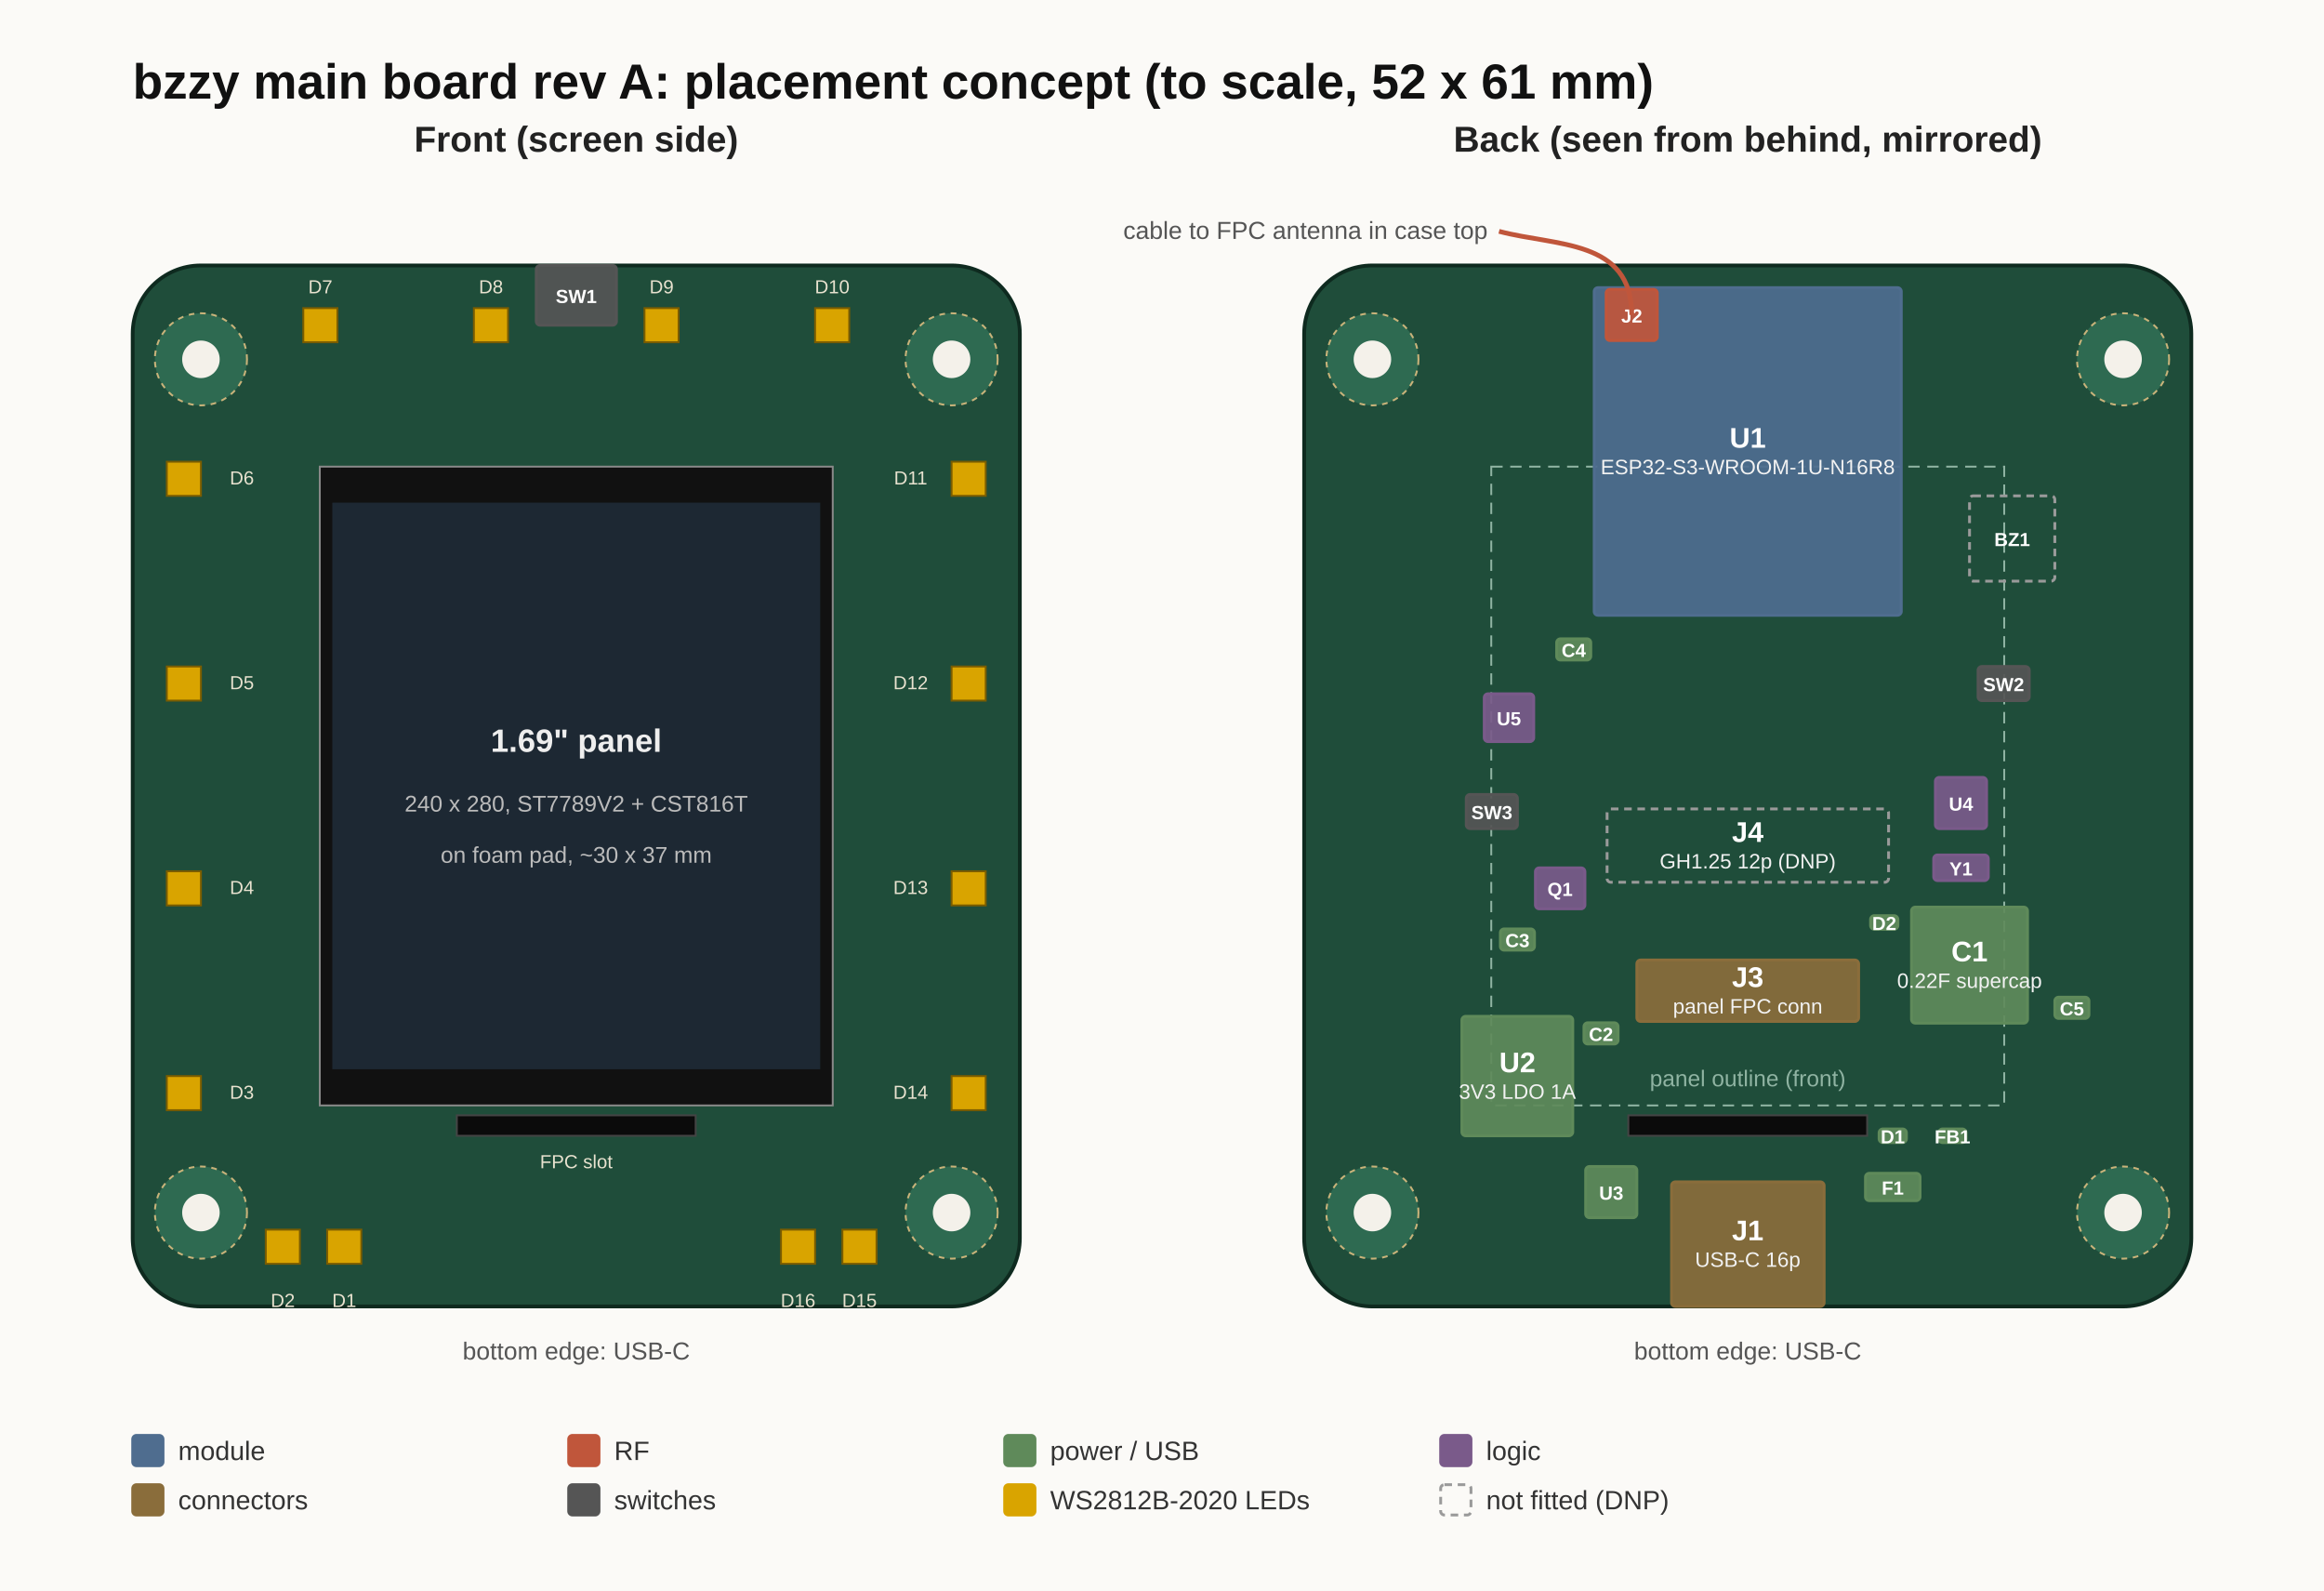
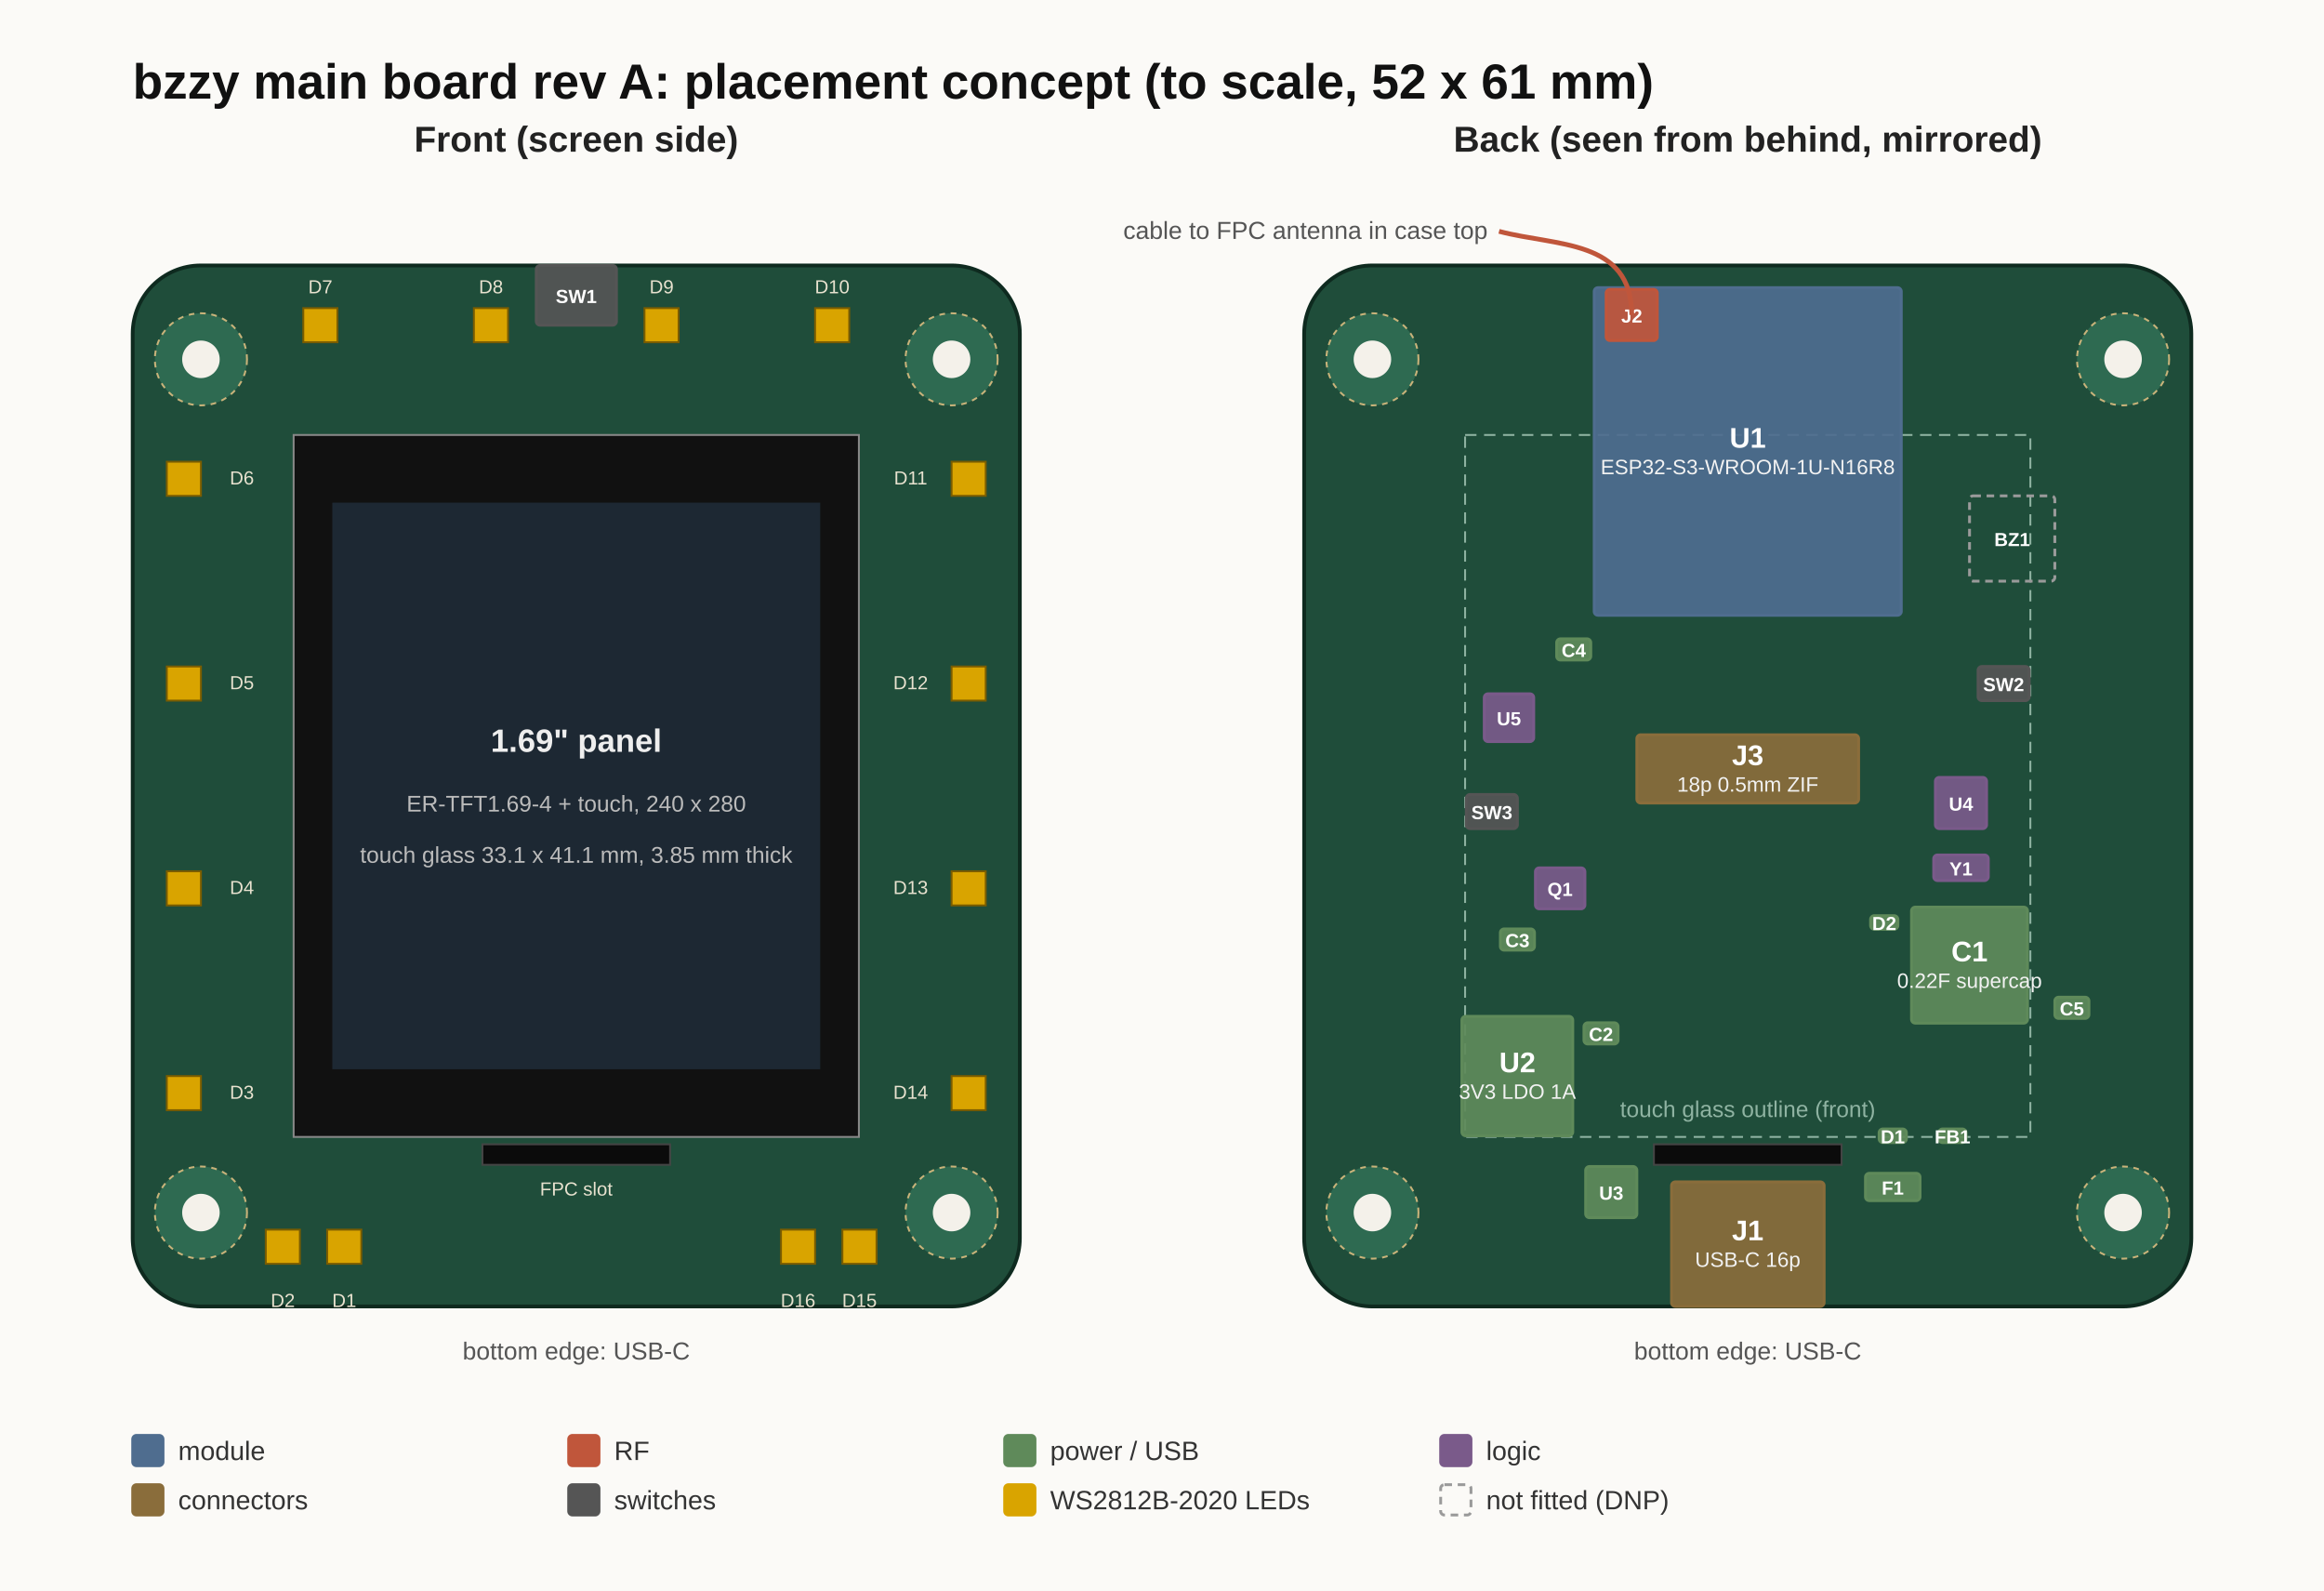
<svg xmlns="http://www.w3.org/2000/svg" width="1226" height="839" viewBox="0 0 1226 839">
  <style>
    text { font-family: Geist, 'Helvetica Neue', Arial, sans-serif; text-anchor: middle; }
    .title { font-size: 26px; font-weight: 600; fill: #111; text-anchor: start; }
    .h { font-size: 19px; font-weight: 600; fill: #222; }
    .big { font-size: 17px; font-weight: 600; fill: #eee; }
    .sub { font-size: 12px; fill: #bbb; }
    .ghost { font-size: 12px; fill: #8fb3a2; }
    .ref { font-size: 15px; font-weight: 700; fill: #fff; }
    .lbl { font-size: 11px; fill: #f2f2f2; }
    .refs { font-size: 10px; font-weight: 700; fill: #fff; }
    .tiny { font-size: 10px; fill: #e8e2cf; }
    .note { font-size: 13px; fill: #555; }
    .leg { font-size: 14px; fill: #333; text-anchor: start; }
    </style>
  <rect width="100%" height="100%" fill="#fbfaf7" />
  <text x="70" y="52" class="title">bzzy main board rev A: placement concept (to scale, 52 x 61 mm)</text>
  <text x="304.0" y="80" class="h">Front (screen side)</text>
  <text x="922.0" y="80" class="h">Back (seen from behind, mirrored)</text>
  <rect x="70" y="140" width="468.0" height="549.0" rx="36.0" fill="#1f4d3a" stroke="#0e2a1f" stroke-width="2" />
  <circle cx="106.0" cy="189.5" r="24.3" fill="#2e6a51" stroke="#c9b37a" stroke-dasharray="3 3" />
  <circle cx="106.0" cy="189.5" r="9.9" fill="#f4f1ea" />
  <circle cx="502.0" cy="189.5" r="24.3" fill="#2e6a51" stroke="#c9b37a" stroke-dasharray="3 3" />
  <circle cx="502.0" cy="189.5" r="9.9" fill="#f4f1ea" />
  <circle cx="502.0" cy="639.5" r="24.3" fill="#2e6a51" stroke="#c9b37a" stroke-dasharray="3 3" />
  <circle cx="502.0" cy="639.5" r="9.9" fill="#f4f1ea" />
  <circle cx="106.0" cy="639.5" r="24.3" fill="#2e6a51" stroke="#c9b37a" stroke-dasharray="3 3" />
  <circle cx="106.0" cy="639.5" r="9.9" fill="#f4f1ea" />
-   <rect x="168.7" y="246.1" width="270.6" height="336.9" fill="#111" stroke="#888" stroke-width="1" />
+   <rect x="154.9" y="229.4" width="298.2" height="370.2" fill="#111" stroke="#888" stroke-width="1" />
  <rect x="175.3" y="265.1" width="257.4" height="298.8" fill="#1d2833" stroke="none" />
  <text x="304.0" y="396.5" class="big">1.69" panel</text>
-   <text x="304.0" y="428.0" class="sub">240 x 280, ST7789V2 + CST816T</text>
-   <text x="304.0" y="455.0" class="sub">on foam pad, ~30 x 37 mm</text>
-   <rect x="241.0" y="588.2" width="126.0" height="10.8" fill="#0b0b0b" stroke="#444" />
-   <text x="304.0" y="616.1" class="tiny">FPC slot</text>
+   <text x="304.0" y="428.0" class="sub">ER-TFT1.69-4 + touch, 240 x 280</text>
+   <text x="304.0" y="455.0" class="sub">touch glass 33.1 x 41.1 mm, 3.85 mm thick</text>
+   <rect x="254.5" y="603.5" width="99.0" height="10.8" fill="#0b0b0b" stroke="#444" />
+   <text x="304.0" y="630.5" class="tiny">FPC slot</text>
  <rect x="172.6" y="648.5" width="18.0" height="18.0" fill="#d9a400" stroke="#7a5c00" />
  <text x="181.6" y="689.3" class="tiny">D1</text>
  <rect x="140.2" y="648.5" width="18.0" height="18.0" fill="#d9a400" stroke="#7a5c00" />
  <text x="149.2" y="689.3" class="tiny">D2</text>
  <rect x="88.0" y="567.5" width="18.0" height="18.0" fill="#d9a400" stroke="#7a5c00" />
  <text x="127.6" y="579.5" class="tiny">D3</text>
  <rect x="88.0" y="459.5" width="18.0" height="18.0" fill="#d9a400" stroke="#7a5c00" />
  <text x="127.6" y="471.5" class="tiny">D4</text>
  <rect x="88.0" y="351.5" width="18.0" height="18.0" fill="#d9a400" stroke="#7a5c00" />
  <text x="127.6" y="363.5" class="tiny">D5</text>
  <rect x="88.0" y="243.5" width="18.0" height="18.0" fill="#d9a400" stroke="#7a5c00" />
  <text x="127.6" y="255.5" class="tiny">D6</text>
  <rect x="160.0" y="162.5" width="18.0" height="18.0" fill="#d9a400" stroke="#7a5c00" />
  <text x="169.0" y="154.7" class="tiny">D7</text>
  <rect x="250.0" y="162.5" width="18.0" height="18.0" fill="#d9a400" stroke="#7a5c00" />
  <text x="259.0" y="154.7" class="tiny">D8</text>
  <rect x="340.0" y="162.5" width="18.0" height="18.0" fill="#d9a400" stroke="#7a5c00" />
  <text x="349.0" y="154.7" class="tiny">D9</text>
  <rect x="430.0" y="162.5" width="18.0" height="18.0" fill="#d9a400" stroke="#7a5c00" />
  <text x="439.0" y="154.7" class="tiny">D10</text>
  <rect x="502.0" y="243.5" width="18.0" height="18.0" fill="#d9a400" stroke="#7a5c00" />
  <text x="480.4" y="255.5" class="tiny">D11</text>
  <rect x="502.0" y="351.5" width="18.0" height="18.0" fill="#d9a400" stroke="#7a5c00" />
  <text x="480.4" y="363.5" class="tiny">D12</text>
  <rect x="502.0" y="459.5" width="18.0" height="18.0" fill="#d9a400" stroke="#7a5c00" />
  <text x="480.4" y="471.5" class="tiny">D13</text>
  <rect x="502.0" y="567.5" width="18.0" height="18.0" fill="#d9a400" stroke="#7a5c00" />
  <text x="480.4" y="579.5" class="tiny">D14</text>
  <rect x="444.4" y="648.5" width="18.0" height="18.0" fill="#d9a400" stroke="#7a5c00" />
  <text x="453.4" y="689.3" class="tiny">D15</text>
  <rect x="412.0" y="648.5" width="18.0" height="18.0" fill="#d9a400" stroke="#7a5c00" />
  <text x="421.0" y="689.3" class="tiny">D16</text>
  <rect x="282.9" y="140.0" width="42.3" height="31.5" rx="2" fill="#555555" fill-opacity="0.92" stroke="#555555" stroke-width="1.5" />
  <text x="304.0" y="159.8" class="refs">SW1</text>
  <text x="304.0" y="717.0" class="note">bottom edge: USB-C</text>
  <rect x="688.0" y="140" width="468.0" height="549.0" rx="36.0" fill="#1f4d3a" stroke="#0e2a1f" stroke-width="2" />
  <circle cx="1120.0" cy="189.5" r="24.3" fill="#2e6a51" stroke="#c9b37a" stroke-dasharray="3 3" />
  <circle cx="1120.0" cy="189.5" r="9.9" fill="#f4f1ea" />
  <circle cx="724.0" cy="189.5" r="24.3" fill="#2e6a51" stroke="#c9b37a" stroke-dasharray="3 3" />
  <circle cx="724.0" cy="189.5" r="9.9" fill="#f4f1ea" />
  <circle cx="724.0" cy="639.5" r="24.3" fill="#2e6a51" stroke="#c9b37a" stroke-dasharray="3 3" />
  <circle cx="724.0" cy="639.5" r="9.9" fill="#f4f1ea" />
  <circle cx="1120.0" cy="639.5" r="24.3" fill="#2e6a51" stroke="#c9b37a" stroke-dasharray="3 3" />
  <circle cx="1120.0" cy="639.5" r="9.9" fill="#f4f1ea" />
-   <rect x="786.7" y="246.1" width="270.6" height="336.9" fill="none" stroke="#8fb3a2" stroke-width="1" stroke-dasharray="6 4" />
-   <text x="922.0" y="572.9" class="ghost">panel outline (front)</text>
-   <rect x="859.0" y="588.2" width="126.0" height="10.8" fill="#0b0b0b" stroke="#444" />
+   <rect x="772.9" y="229.4" width="298.2" height="370.2" fill="none" stroke="#8fb3a2" stroke-width="1" stroke-dasharray="6 4" />
+   <text x="922.0" y="589.1" class="ghost">touch glass outline (front)</text>
+   <rect x="872.5" y="603.5" width="99.0" height="10.8" fill="#0b0b0b" stroke="#444" />
  <rect x="841.0" y="151.7" width="162.0" height="172.8" rx="2" fill="#4f6d8f" fill-opacity="0.92" stroke="#4f6d8f" stroke-width="1.5" />
  <text x="922.0" y="236.1" class="ref">U1</text>
  <text x="922.0" y="250.1" class="lbl">ESP32-S3-WROOM-1U-N16R8</text>
  <rect x="847.3" y="152.6" width="27.0" height="27.0" rx="2" fill="#c0563b" fill-opacity="0.92" stroke="#c0563b" stroke-width="1.5" />
  <text x="860.8" y="170.1" class="refs">J2</text>
-   <rect x="863.5" y="506.3" width="117.0" height="32.4" rx="2" fill="#8a6d3b" fill-opacity="0.92" stroke="#8a6d3b" stroke-width="1.5" />
-   <text x="922.0" y="520.5" class="ref">J3</text>
-   <text x="922.0" y="534.5" class="lbl">panel FPC conn</text>
+   <rect x="863.5" y="387.5" width="117.0" height="36.0" rx="2" fill="#8a6d3b" fill-opacity="0.92" stroke="#8a6d3b" stroke-width="1.5" />
+   <text x="922.0" y="403.5" class="ref">J3</text>
+   <text x="922.0" y="417.5" class="lbl">18p 0.5mm ZIF</text>
  <rect x="881.8" y="623.3" width="80.5" height="65.7" rx="2" fill="#8a6d3b" fill-opacity="0.92" stroke="#8a6d3b" stroke-width="1.5" />
  <text x="922.0" y="654.1" class="ref">J1</text>
  <text x="922.0" y="668.1" class="lbl">USB-C 16p</text>
  <rect x="771.2" y="536.0" width="58.5" height="63.0" rx="2" fill="#5f8a5a" fill-opacity="0.92" stroke="#5f8a5a" stroke-width="1.5" />
  <text x="800.5" y="565.5" class="ref">U2</text>
  <text x="800.5" y="579.5" class="lbl">3V3 LDO 1A</text>
  <rect x="836.5" y="615.2" width="27.0" height="27.0" rx="2" fill="#5f8a5a" fill-opacity="0.92" stroke="#5f8a5a" stroke-width="1.5" />
  <text x="850.0" y="632.7" class="refs">U3</text>
  <rect x="984.1" y="618.8" width="28.8" height="14.4" rx="2" fill="#5f8a5a" fill-opacity="0.92" stroke="#5f8a5a" stroke-width="1.5" />
  <text x="998.5" y="630.0" class="refs">F1</text>
  <rect x="991.3" y="595.4" width="14.4" height="7.2" rx="2" fill="#5f8a5a" fill-opacity="0.92" stroke="#5f8a5a" stroke-width="1.5" />
  <text x="998.5" y="603.0" class="refs">D1</text>
  <rect x="1022.8" y="595.4" width="14.4" height="7.2" rx="2" fill="#5f8a5a" fill-opacity="0.92" stroke="#5f8a5a" stroke-width="1.5" />
  <text x="1030.0" y="603.0" class="refs">FB1</text>
  <rect x="1021.0" y="410.0" width="27.0" height="27.0" rx="2" fill="#7a5a8a" fill-opacity="0.92" stroke="#7a5a8a" stroke-width="1.5" />
  <text x="1034.5" y="427.5" class="refs">U4</text>
  <rect x="1020.1" y="450.9" width="28.8" height="13.5" rx="2" fill="#7a5a8a" fill-opacity="0.92" stroke="#7a5a8a" stroke-width="1.5" />
  <text x="1034.5" y="461.7" class="refs">Y1</text>
  <rect x="1008.4" y="478.4" width="61.2" height="61.2" rx="2" fill="#5f8a5a" fill-opacity="0.92" stroke="#5f8a5a" stroke-width="1.5" />
  <text x="1039.0" y="507.0" class="ref">C1</text>
  <text x="1039.0" y="521.0" class="lbl">0.22F supercap</text>
  <rect x="986.8" y="482.9" width="14.4" height="7.2" rx="2" fill="#5f8a5a" fill-opacity="0.92" stroke="#5f8a5a" stroke-width="1.5" />
  <text x="994.0" y="490.5" class="refs">D2</text>
  <rect x="783.0" y="365.9" width="26.1" height="25.2" rx="2" fill="#7a5a8a" fill-opacity="0.92" stroke="#7a5a8a" stroke-width="1.5" />
  <text x="796.0" y="382.5" class="refs">U5</text>
  <rect x="810.0" y="457.7" width="26.1" height="21.6" rx="2" fill="#7a5a8a" fill-opacity="0.92" stroke="#7a5a8a" stroke-width="1.5" />
  <text x="823.0" y="472.5" class="refs">Q1</text>
  <rect x="1043.5" y="351.5" width="27.0" height="18.0" rx="2" fill="#555555" fill-opacity="0.92" stroke="#555555" stroke-width="1.5" />
  <text x="1057.0" y="364.5" class="refs">SW2</text>
  <rect x="773.5" y="419.0" width="27.0" height="18.0" rx="2" fill="#555555" fill-opacity="0.92" stroke="#555555" stroke-width="1.5" />
  <text x="787.0" y="432.0" class="refs">SW3</text>
-   <rect x="847.8" y="426.6" width="148.5" height="38.7" rx="2" fill="none" fill-opacity="0.92" stroke="#9a9a9a" stroke-width="1.5" stroke-dasharray="4 3" />
-   <text x="922.0" y="444.0" class="ref">J4</text>
-   <text x="922.0" y="458.0" class="lbl">GH1.25 12p (DNP)</text>
  <rect x="1039.0" y="261.5" width="45.0" height="45.0" rx="2" fill="none" fill-opacity="0.92" stroke="#9a9a9a" stroke-width="1.5" stroke-dasharray="4 3" />
  <text x="1061.5" y="288.0" class="refs">BZ1</text>
  <rect x="835.6" y="539.4" width="18.0" height="11.2" rx="2" fill="#5f8a5a" fill-opacity="0.92" stroke="#5f8a5a" stroke-width="1.5" />
  <text x="844.6" y="549.0" class="refs">C2</text>
  <rect x="791.5" y="489.9" width="18.0" height="11.2" rx="2" fill="#5f8a5a" fill-opacity="0.92" stroke="#5f8a5a" stroke-width="1.5" />
  <text x="800.5" y="499.5" class="refs">C3</text>
  <rect x="821.2" y="336.9" width="18.0" height="11.2" rx="2" fill="#5f8a5a" fill-opacity="0.92" stroke="#5f8a5a" stroke-width="1.5" />
  <text x="830.2" y="346.5" class="refs">C4</text>
  <rect x="1084.0" y="525.9" width="18.0" height="11.2" rx="2" fill="#5f8a5a" fill-opacity="0.92" stroke="#5f8a5a" stroke-width="1.5" />
  <text x="1093.0" y="535.5" class="refs">C5</text>
  <path d="M860.8,166.1 C860.8,126.0 820.8,130.0 790.8,122.0" fill="none" stroke="#c0563b" stroke-width="2.5" />
  <text x="784.8" y="126.0" class="note" style="text-anchor:end">cable to FPC antenna in case top</text>
  <text x="922.0" y="717.0" class="note">bottom edge: USB-C</text>
  <rect x="70" y="757.0" width="16" height="16" rx="2" stroke="#4f6d8f" stroke-width="1.5" fill="#4f6d8f" />
  <text x="94" y="770.0" class="leg">module</text>
  <rect x="300" y="757.0" width="16" height="16" rx="2" stroke="#c0563b" stroke-width="1.5" fill="#c0563b" />
  <text x="324" y="770.0" class="leg">RF</text>
  <rect x="530" y="757.0" width="16" height="16" rx="2" stroke="#5f8a5a" stroke-width="1.5" fill="#5f8a5a" />
  <text x="554" y="770.0" class="leg">power / USB</text>
  <rect x="760" y="757.0" width="16" height="16" rx="2" stroke="#7a5a8a" stroke-width="1.5" fill="#7a5a8a" />
  <text x="784" y="770.0" class="leg">logic</text>
  <rect x="70" y="783.0" width="16" height="16" rx="2" stroke="#8a6d3b" stroke-width="1.5" fill="#8a6d3b" />
  <text x="94" y="796.0" class="leg">connectors</text>
  <rect x="300" y="783.0" width="16" height="16" rx="2" stroke="#555555" stroke-width="1.5" fill="#555555" />
  <text x="324" y="796.0" class="leg">switches</text>
  <rect x="530" y="783.0" width="16" height="16" rx="2" stroke="#d9a400" stroke-width="1.5" fill="#d9a400" />
  <text x="554" y="796.0" class="leg">WS2812B-2020 LEDs</text>
  <rect x="760" y="783.0" width="16" height="16" rx="2" stroke="#9a9a9a" stroke-width="1.5" stroke-dasharray="4 3" fill="none" />
  <text x="784" y="796.0" class="leg">not fitted (DNP)</text>
</svg>
